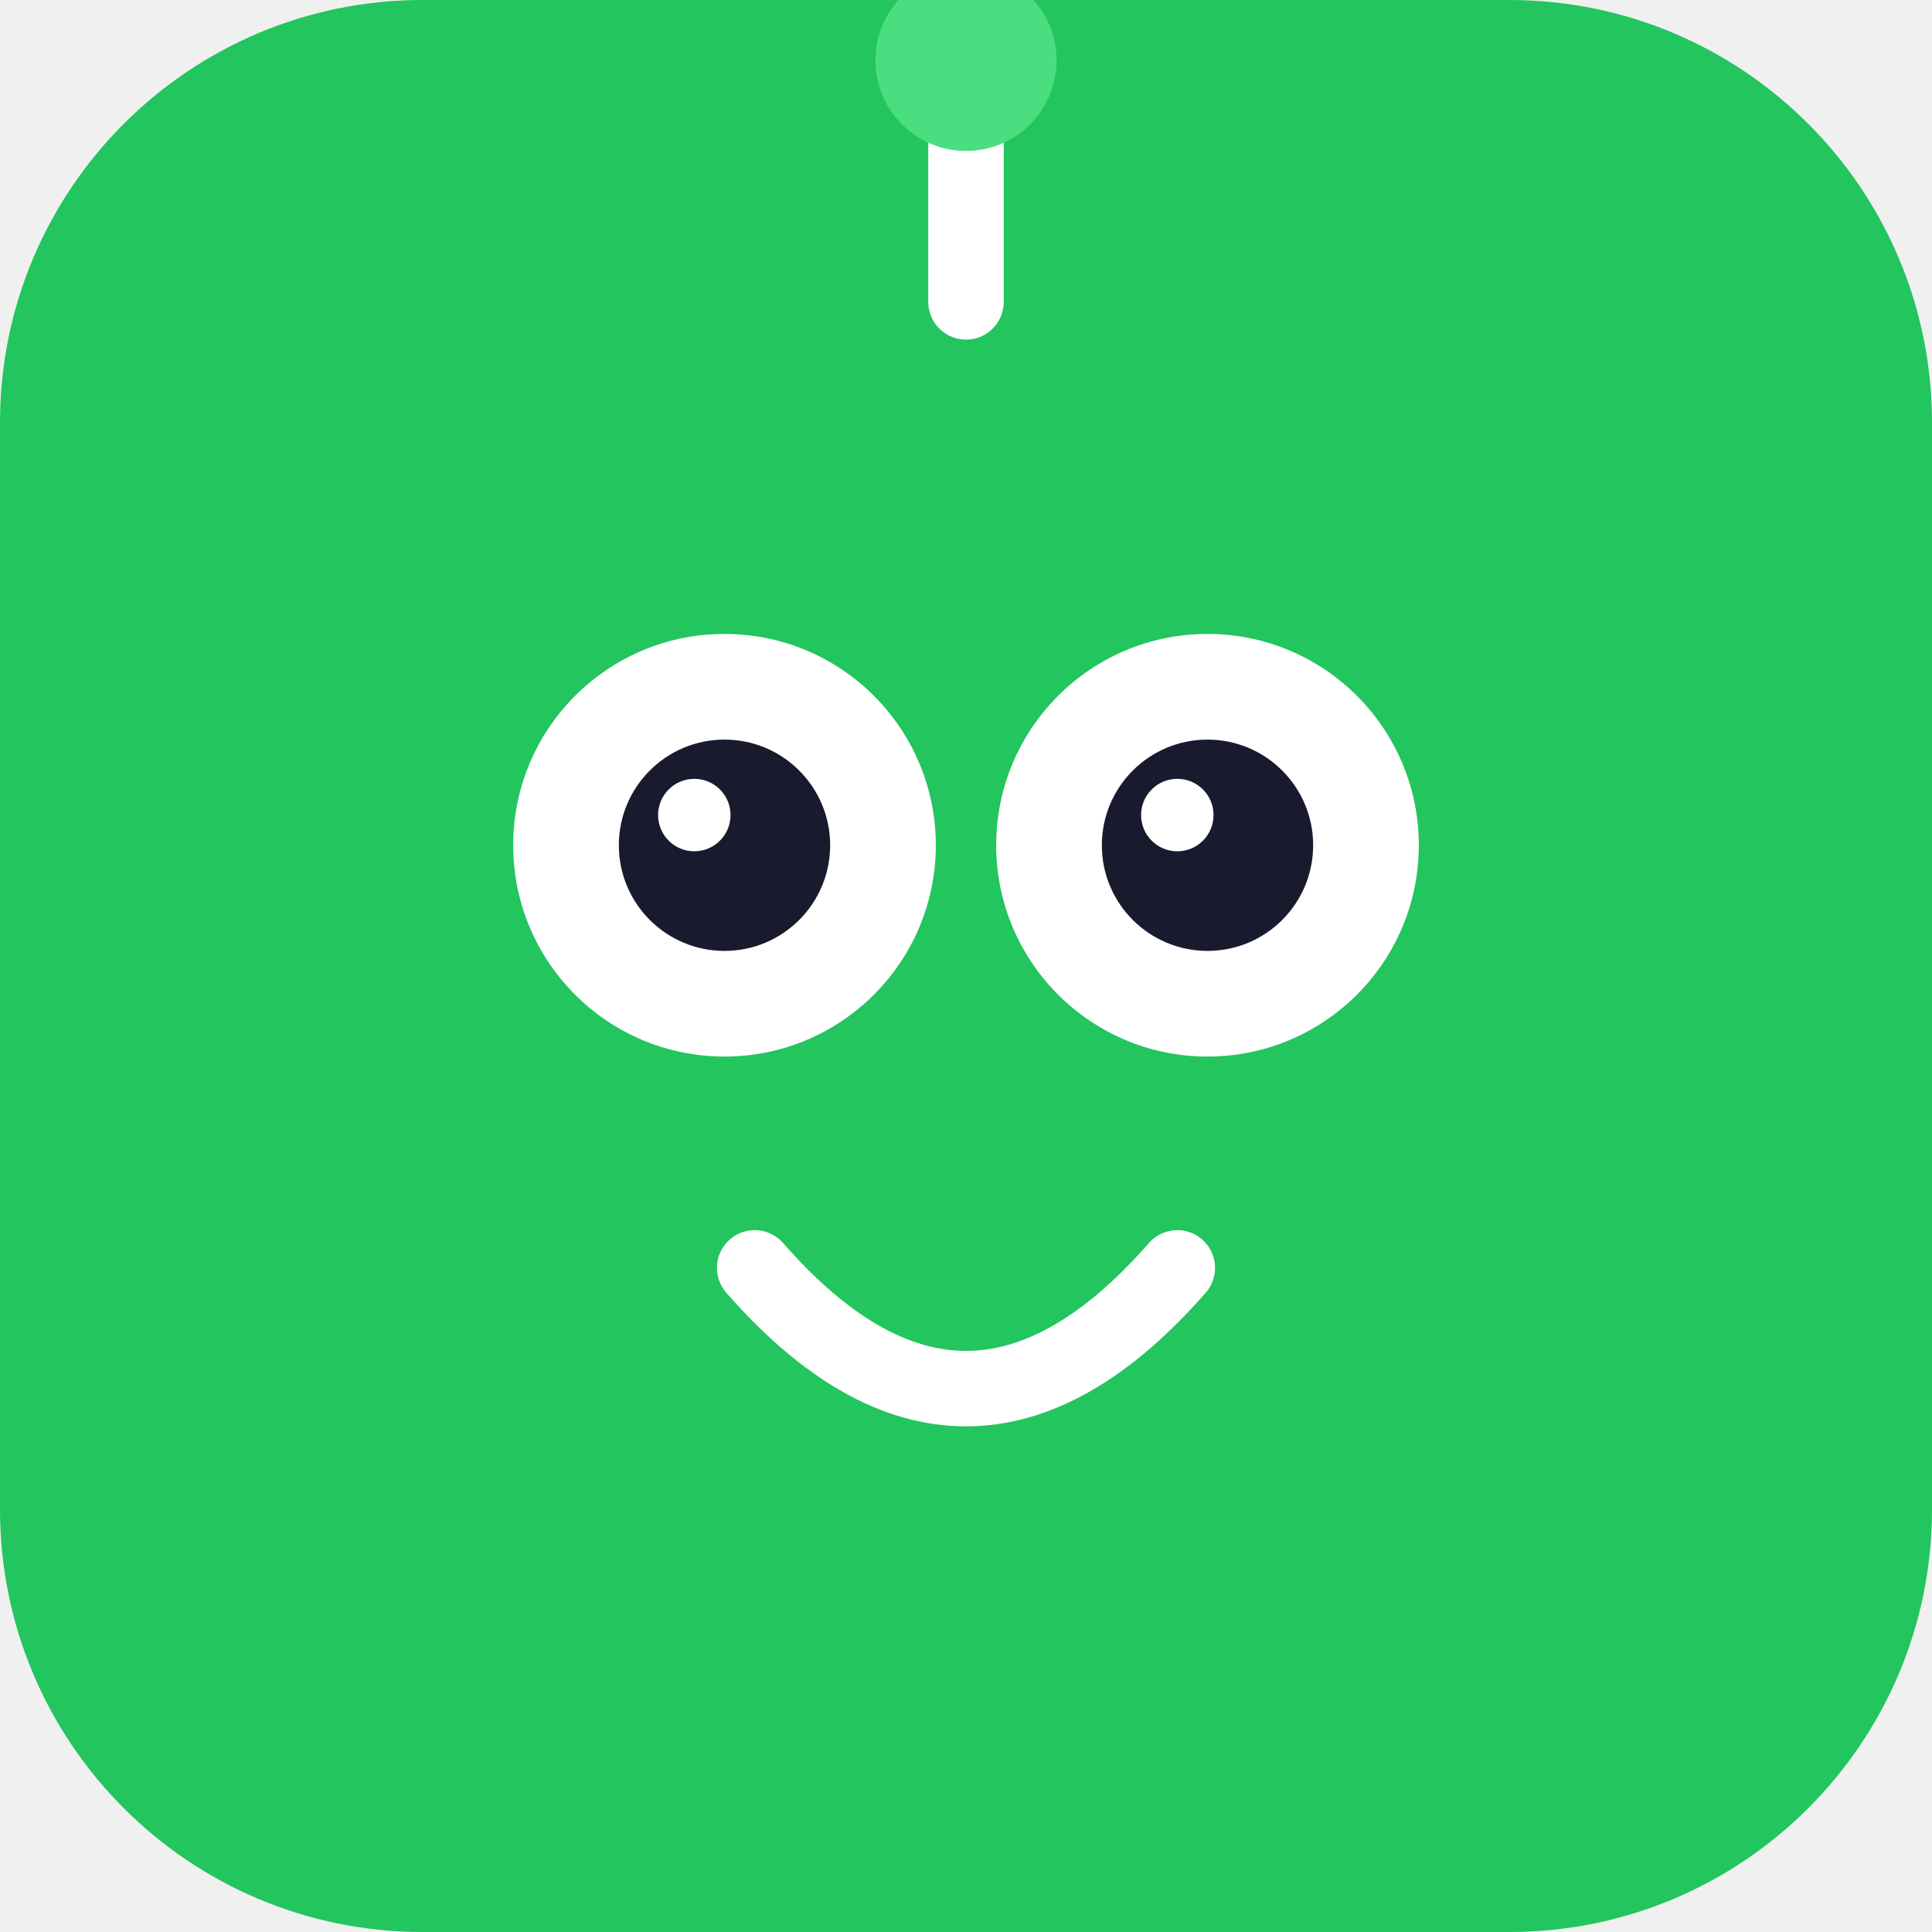
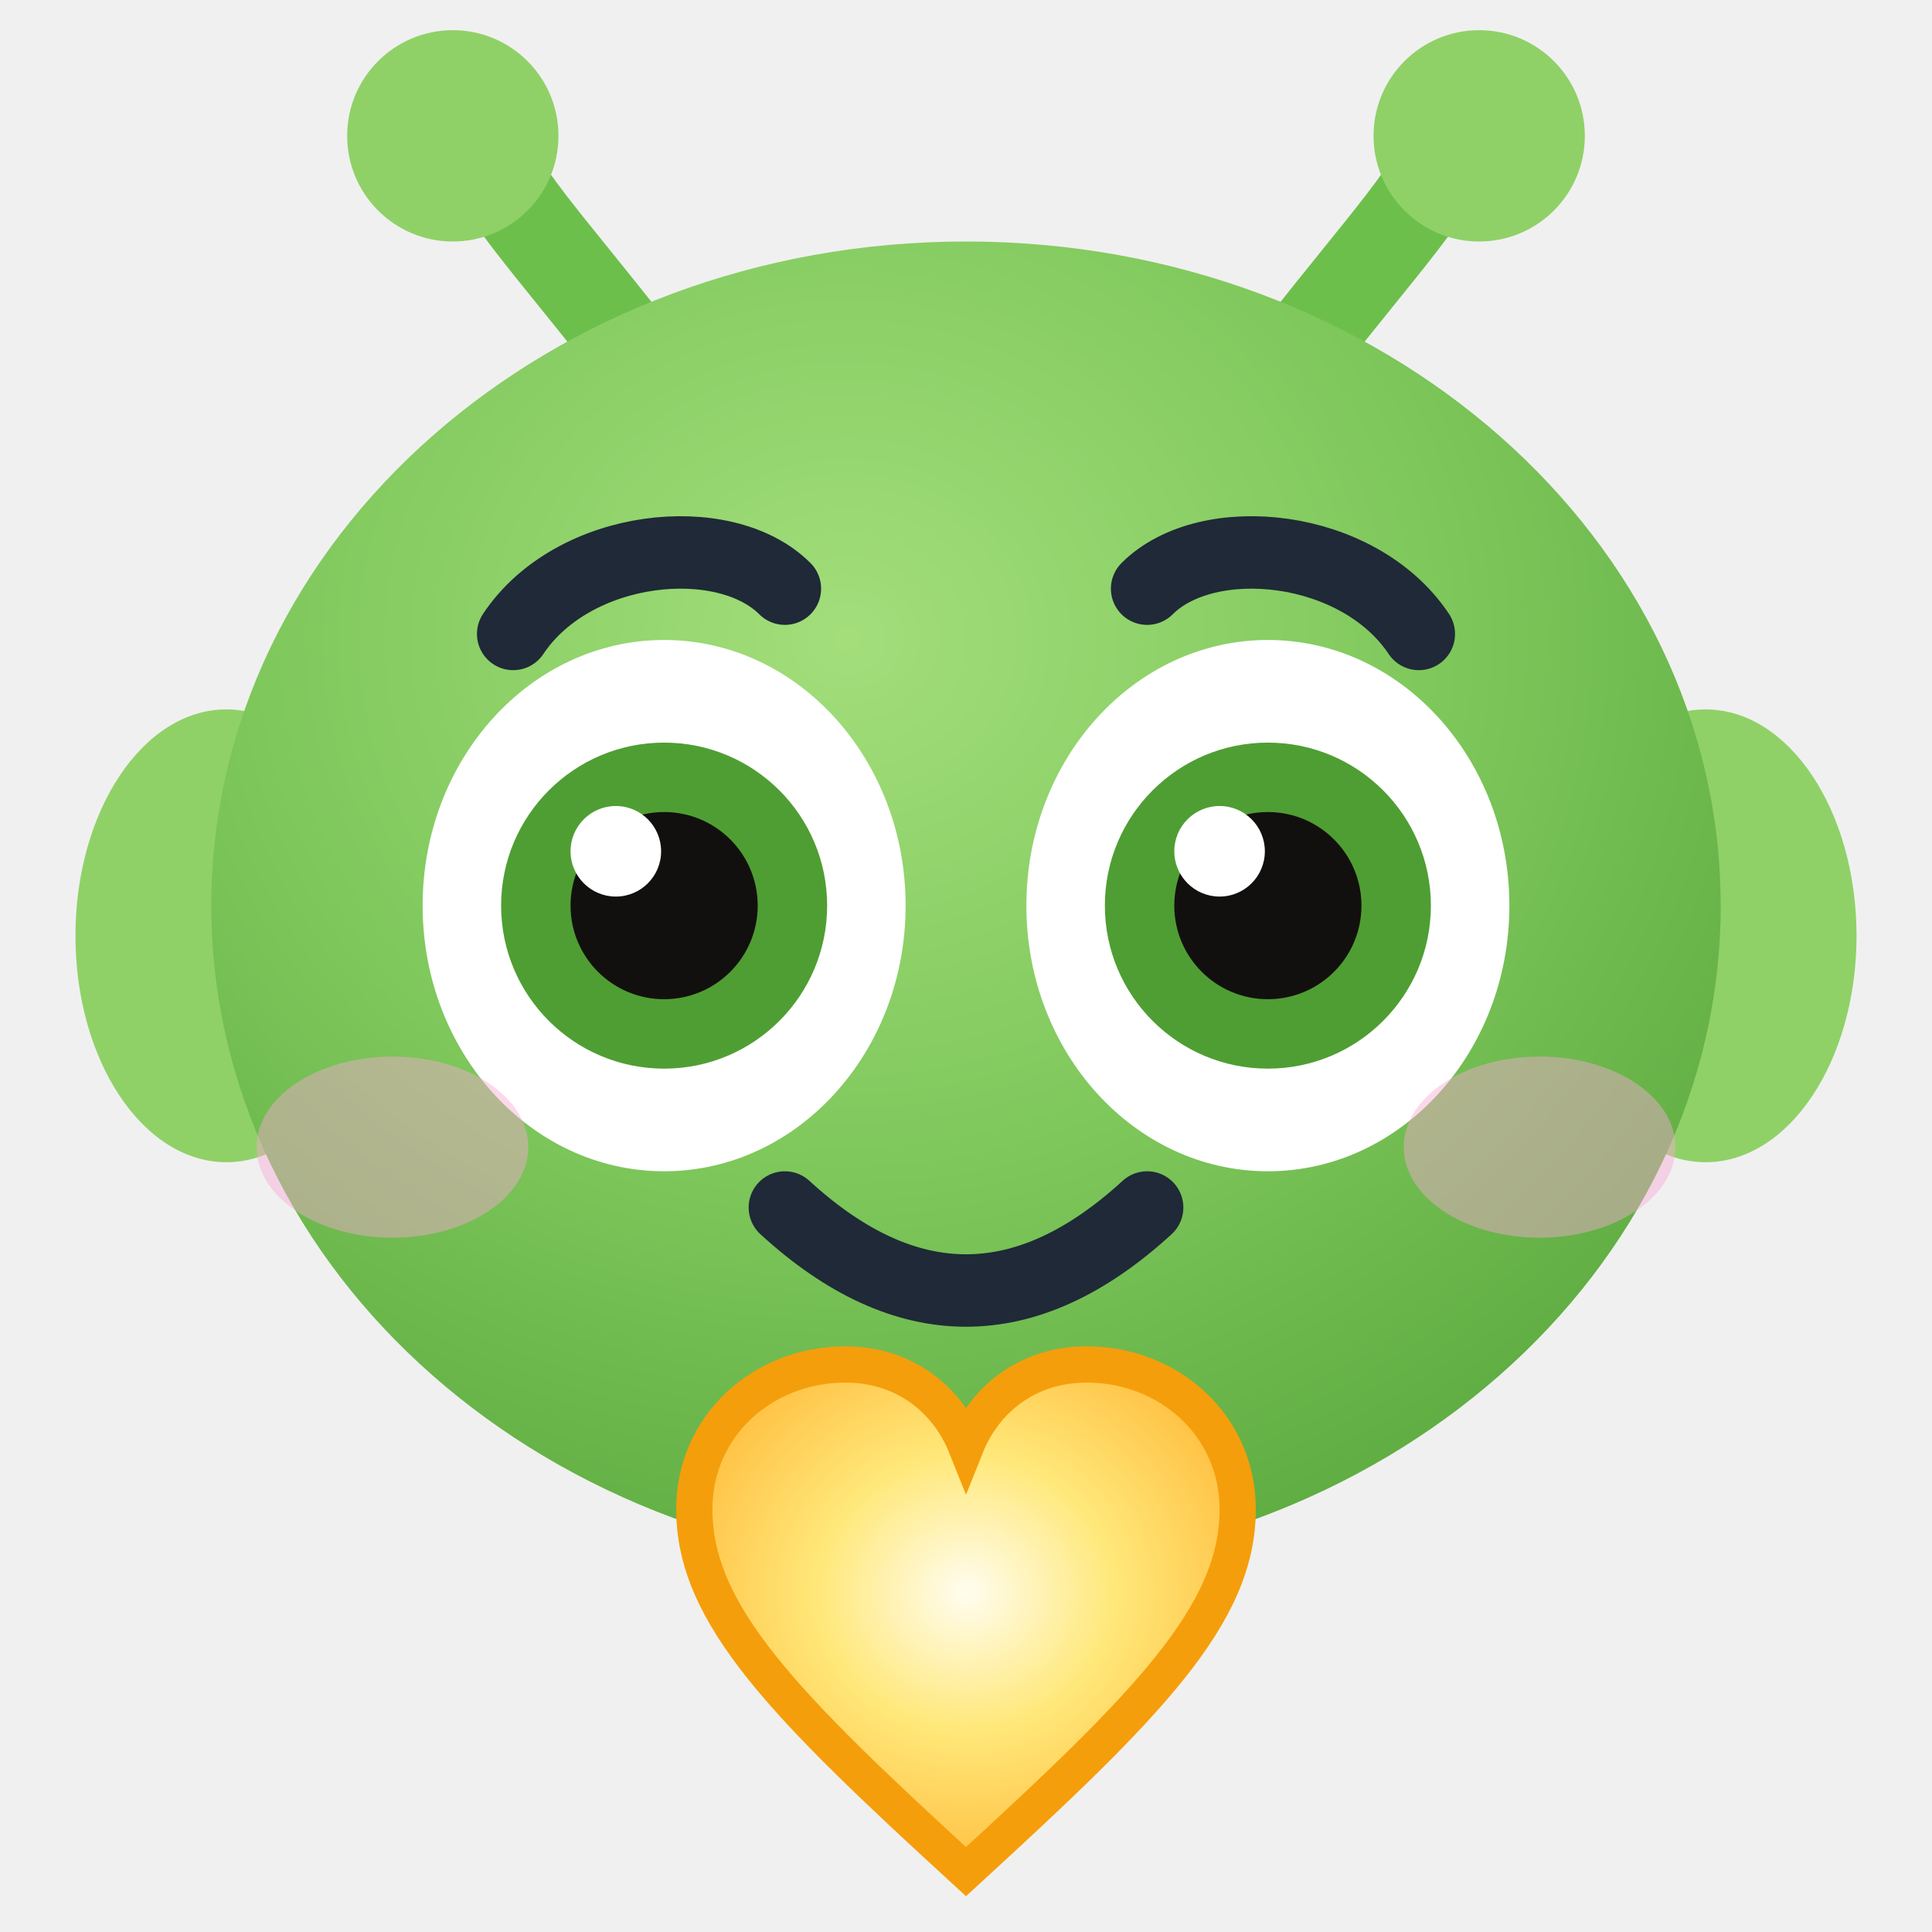
<svg xmlns="http://www.w3.org/2000/svg" viewBox="0 0 64 64">
-   <rect width="64" height="64" rx="14" fill="#22C55E" />
-   <circle cx="24" cy="28" r="7" fill="white" />
-   <circle cx="40" cy="28" r="7" fill="white" />
-   <circle cx="24" cy="28" r="3.5" fill="#1A1A2E" />
-   <circle cx="40" cy="28" r="3.5" fill="#1A1A2E" />
-   <circle cx="23" cy="27" r="1.2" fill="white" />
-   <circle cx="39" cy="27" r="1.2" fill="white" />
-   <path d="M 25 42 Q 32 50 39 42" fill="none" stroke="white" stroke-width="2.5" stroke-linecap="round" />
-   <line x1="32" y1="2" x2="32" y2="10" stroke="white" stroke-width="2.5" stroke-linecap="round" />
-   <circle cx="32" cy="2" r="3" fill="#4ADE80" />
+   <defs>
+     <radialGradient id="f" cx="42%" cy="30%" r="78%">
+       <stop offset="0%" stop-color="#A3DE7B" />
+       <stop offset="50%" stop-color="#7FC85C" />
+       <stop offset="100%" stop-color="#5AA83E" />
+     </radialGradient>
+     <radialGradient id="h" cx="50%" cy="45%" r="60%">
+       <stop offset="0%" stop-color="#FFFDF0" />
+       <stop offset="45%" stop-color="#FFE87A" />
+       <stop offset="100%" stop-color="#FFB938" />
+     </radialGradient>
+   </defs>
+   <path d="M22 13 C19 9 17 7 16 5" stroke="#6DBF4C" stroke-width="3" stroke-linecap="round" fill="none" />
+   <circle cx="15" cy="4.5" r="3.5" fill="#8FD167" />
+   <path d="M42 13 C45 9 47 7 48 5" stroke="#6DBF4C" stroke-width="3" stroke-linecap="round" fill="none" />
+   <circle cx="49" cy="4.5" r="3.5" fill="#8FD167" />
+   <ellipse cx="7.5" cy="31" rx="5" ry="7.5" fill="#8FD167" />
+   <ellipse cx="56.5" cy="31" rx="5" ry="7.5" fill="#8FD167" />
+   <ellipse cx="32" cy="30" rx="25" ry="22" fill="url(#f)" />
+   <path d="M17 21 C19 18 24 17.5 26 19.5" stroke="#1F2937" stroke-width="2.4" stroke-linecap="round" fill="none" />
+   <path d="M38 19.5 C40 17.5 45 18 47 21" stroke="#1F2937" stroke-width="2.4" stroke-linecap="round" fill="none" />
+   <ellipse cx="22" cy="30" rx="8" ry="8.8" fill="#fff" />
+   <ellipse cx="42" cy="30" rx="8" ry="8.8" fill="#fff" />
+   <circle cx="22" cy="30" r="5.4" fill="#4F9E33" />
+   <circle cx="42" cy="30" r="5.4" fill="#4F9E33" />
+   <circle cx="22" cy="30" r="3.1" fill="#12100E" />
+   <circle cx="42" cy="30" r="3.1" fill="#12100E" />
+   <circle cx="20.4" cy="28.2" r="1.5" fill="#fff" />
+   <circle cx="40.4" cy="28.2" r="1.5" fill="#fff" />
+   <ellipse cx="13" cy="38" rx="4.5" ry="3" fill="#F9A8D4" opacity=".45" />
+   <ellipse cx="51" cy="38" rx="4.5" ry="3" fill="#F9A8D4" opacity=".45" />
+   <path d="M26 40 Q32 45.5 38 40" stroke="#1F2937" stroke-width="2.4" stroke-linecap="round" fill="none" />
+   <path d="M32 62 C26 56.5 23 53.5 23 50 C23 47.2 25.3 45.2 28 45.2 C30 45.2 31.4 46.4 32 47.9 C32.6 46.4 34 45.2 36 45.2 C38.7 45.2 41 47.2 41 50 C41 53.5 38 56.5 32 62 Z" fill="url(#h)" stroke="#F59E0B" stroke-width="1.2" />
</svg>
